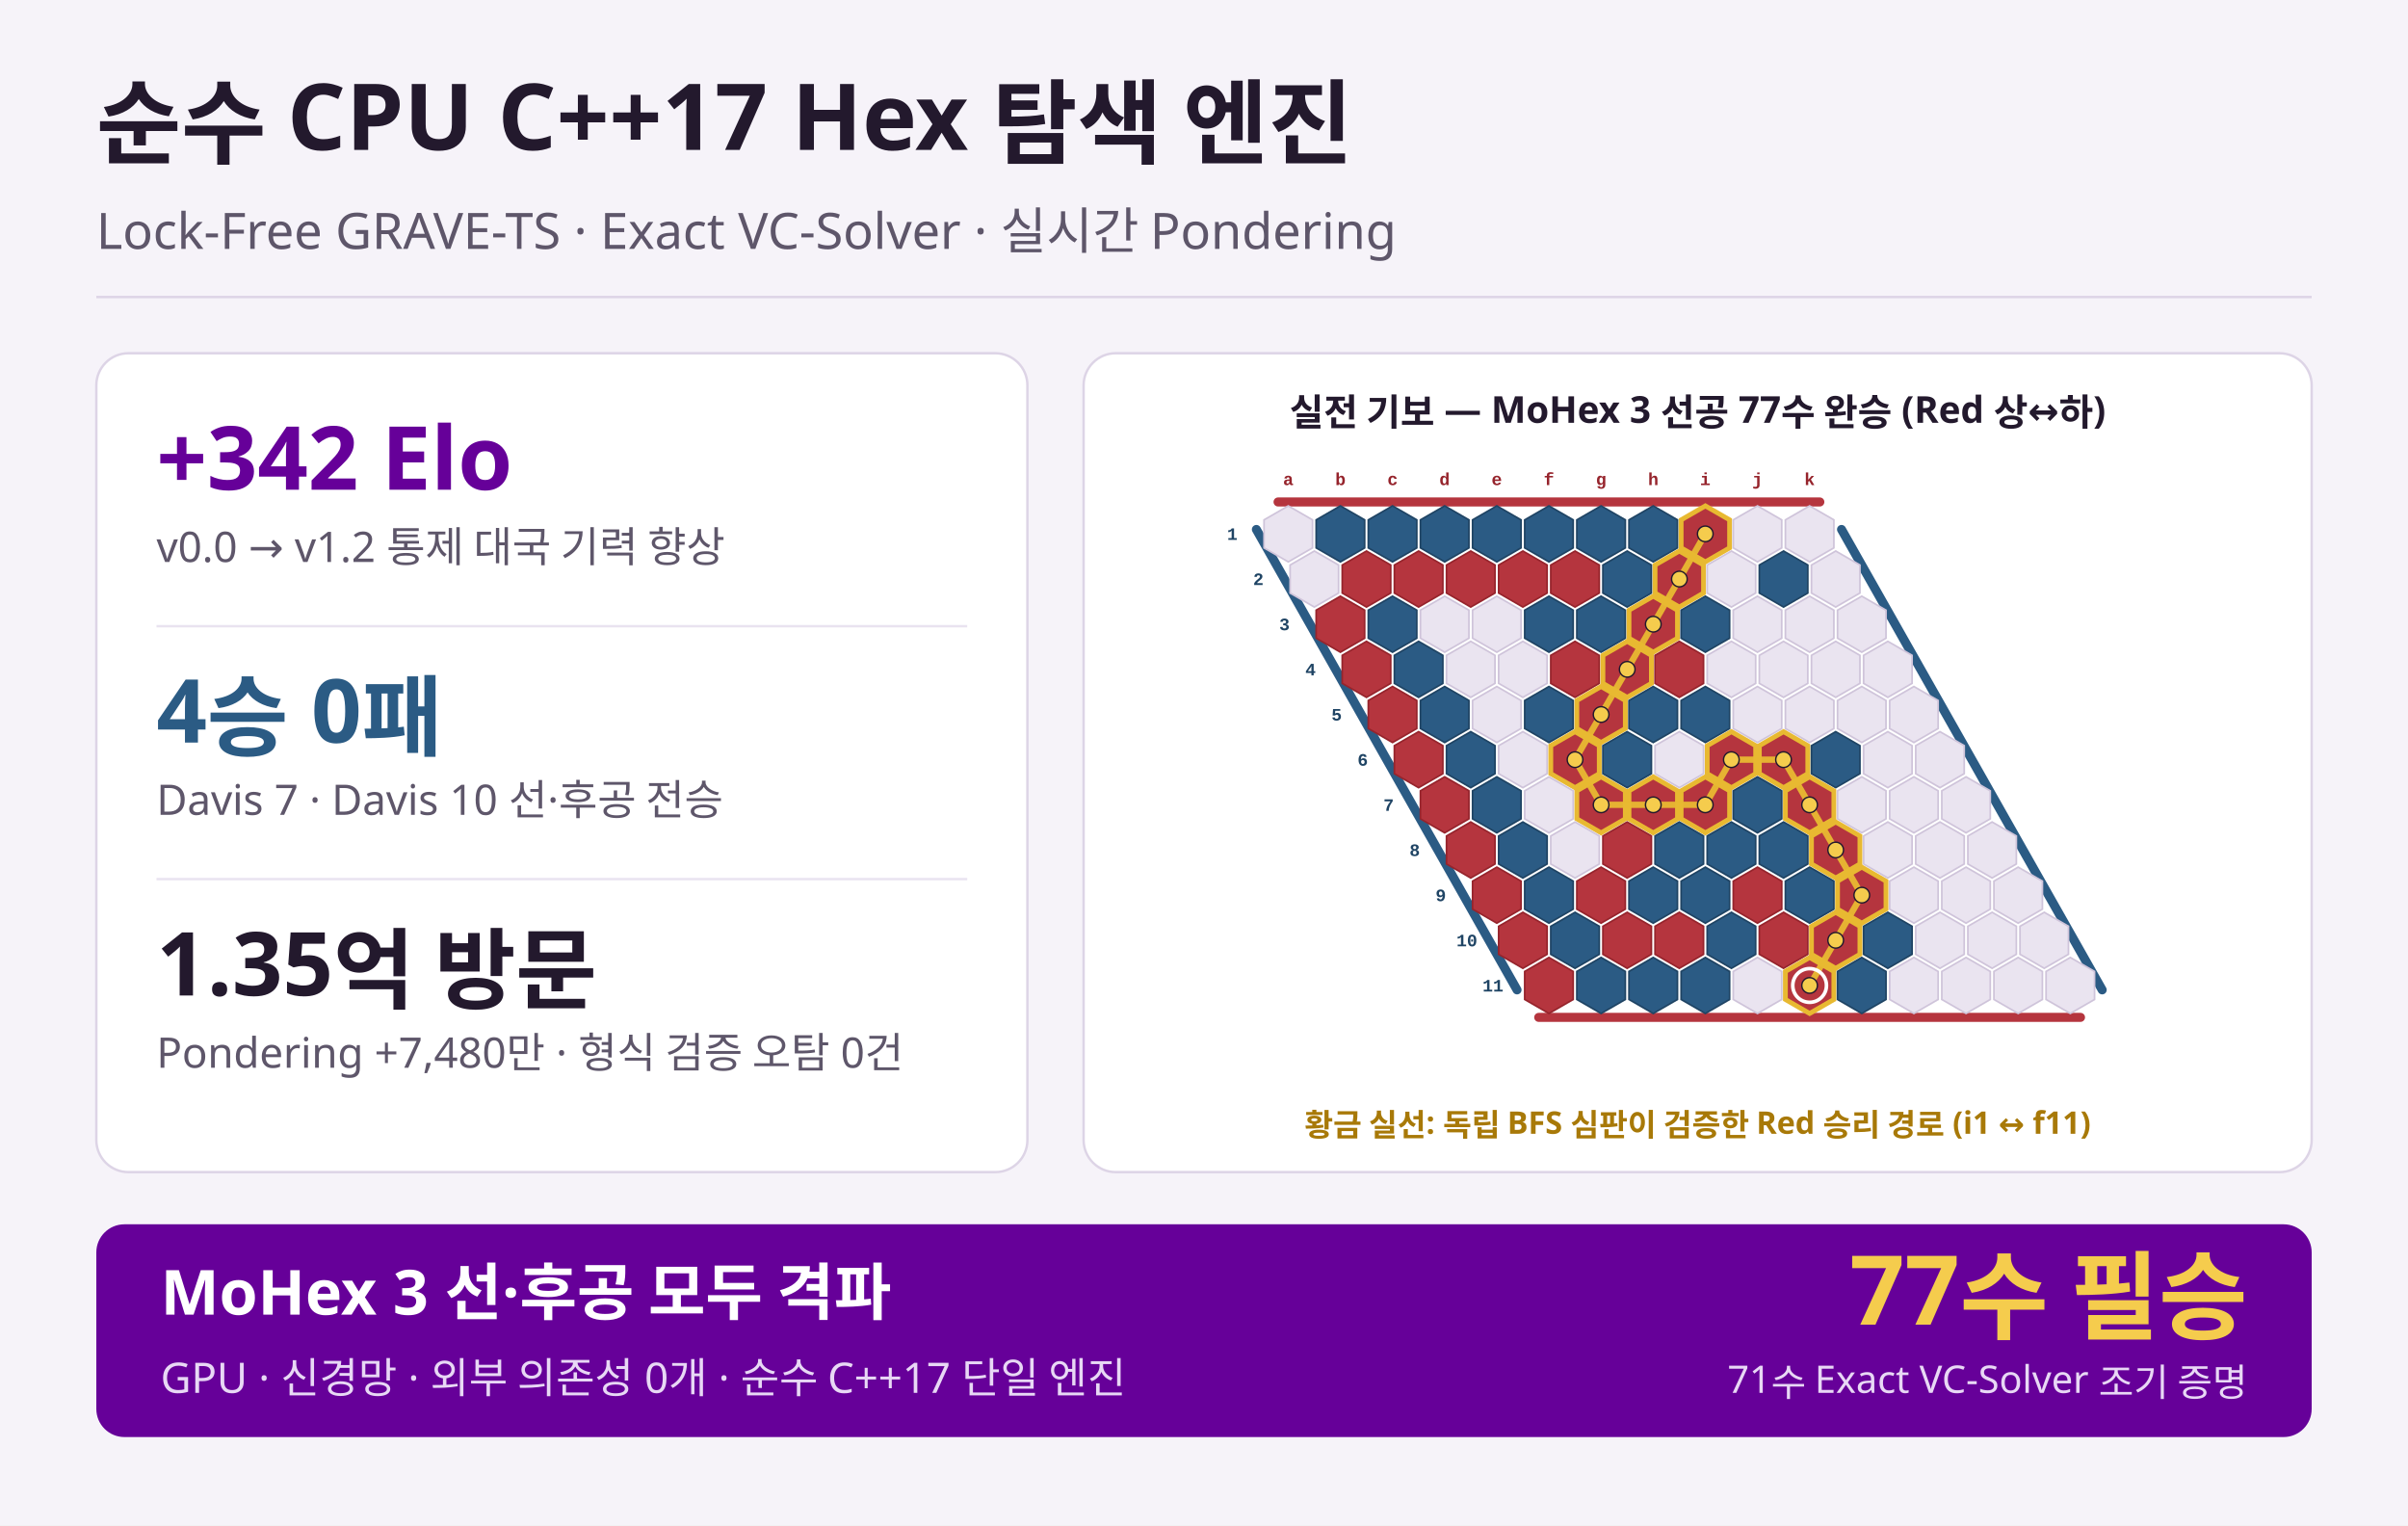
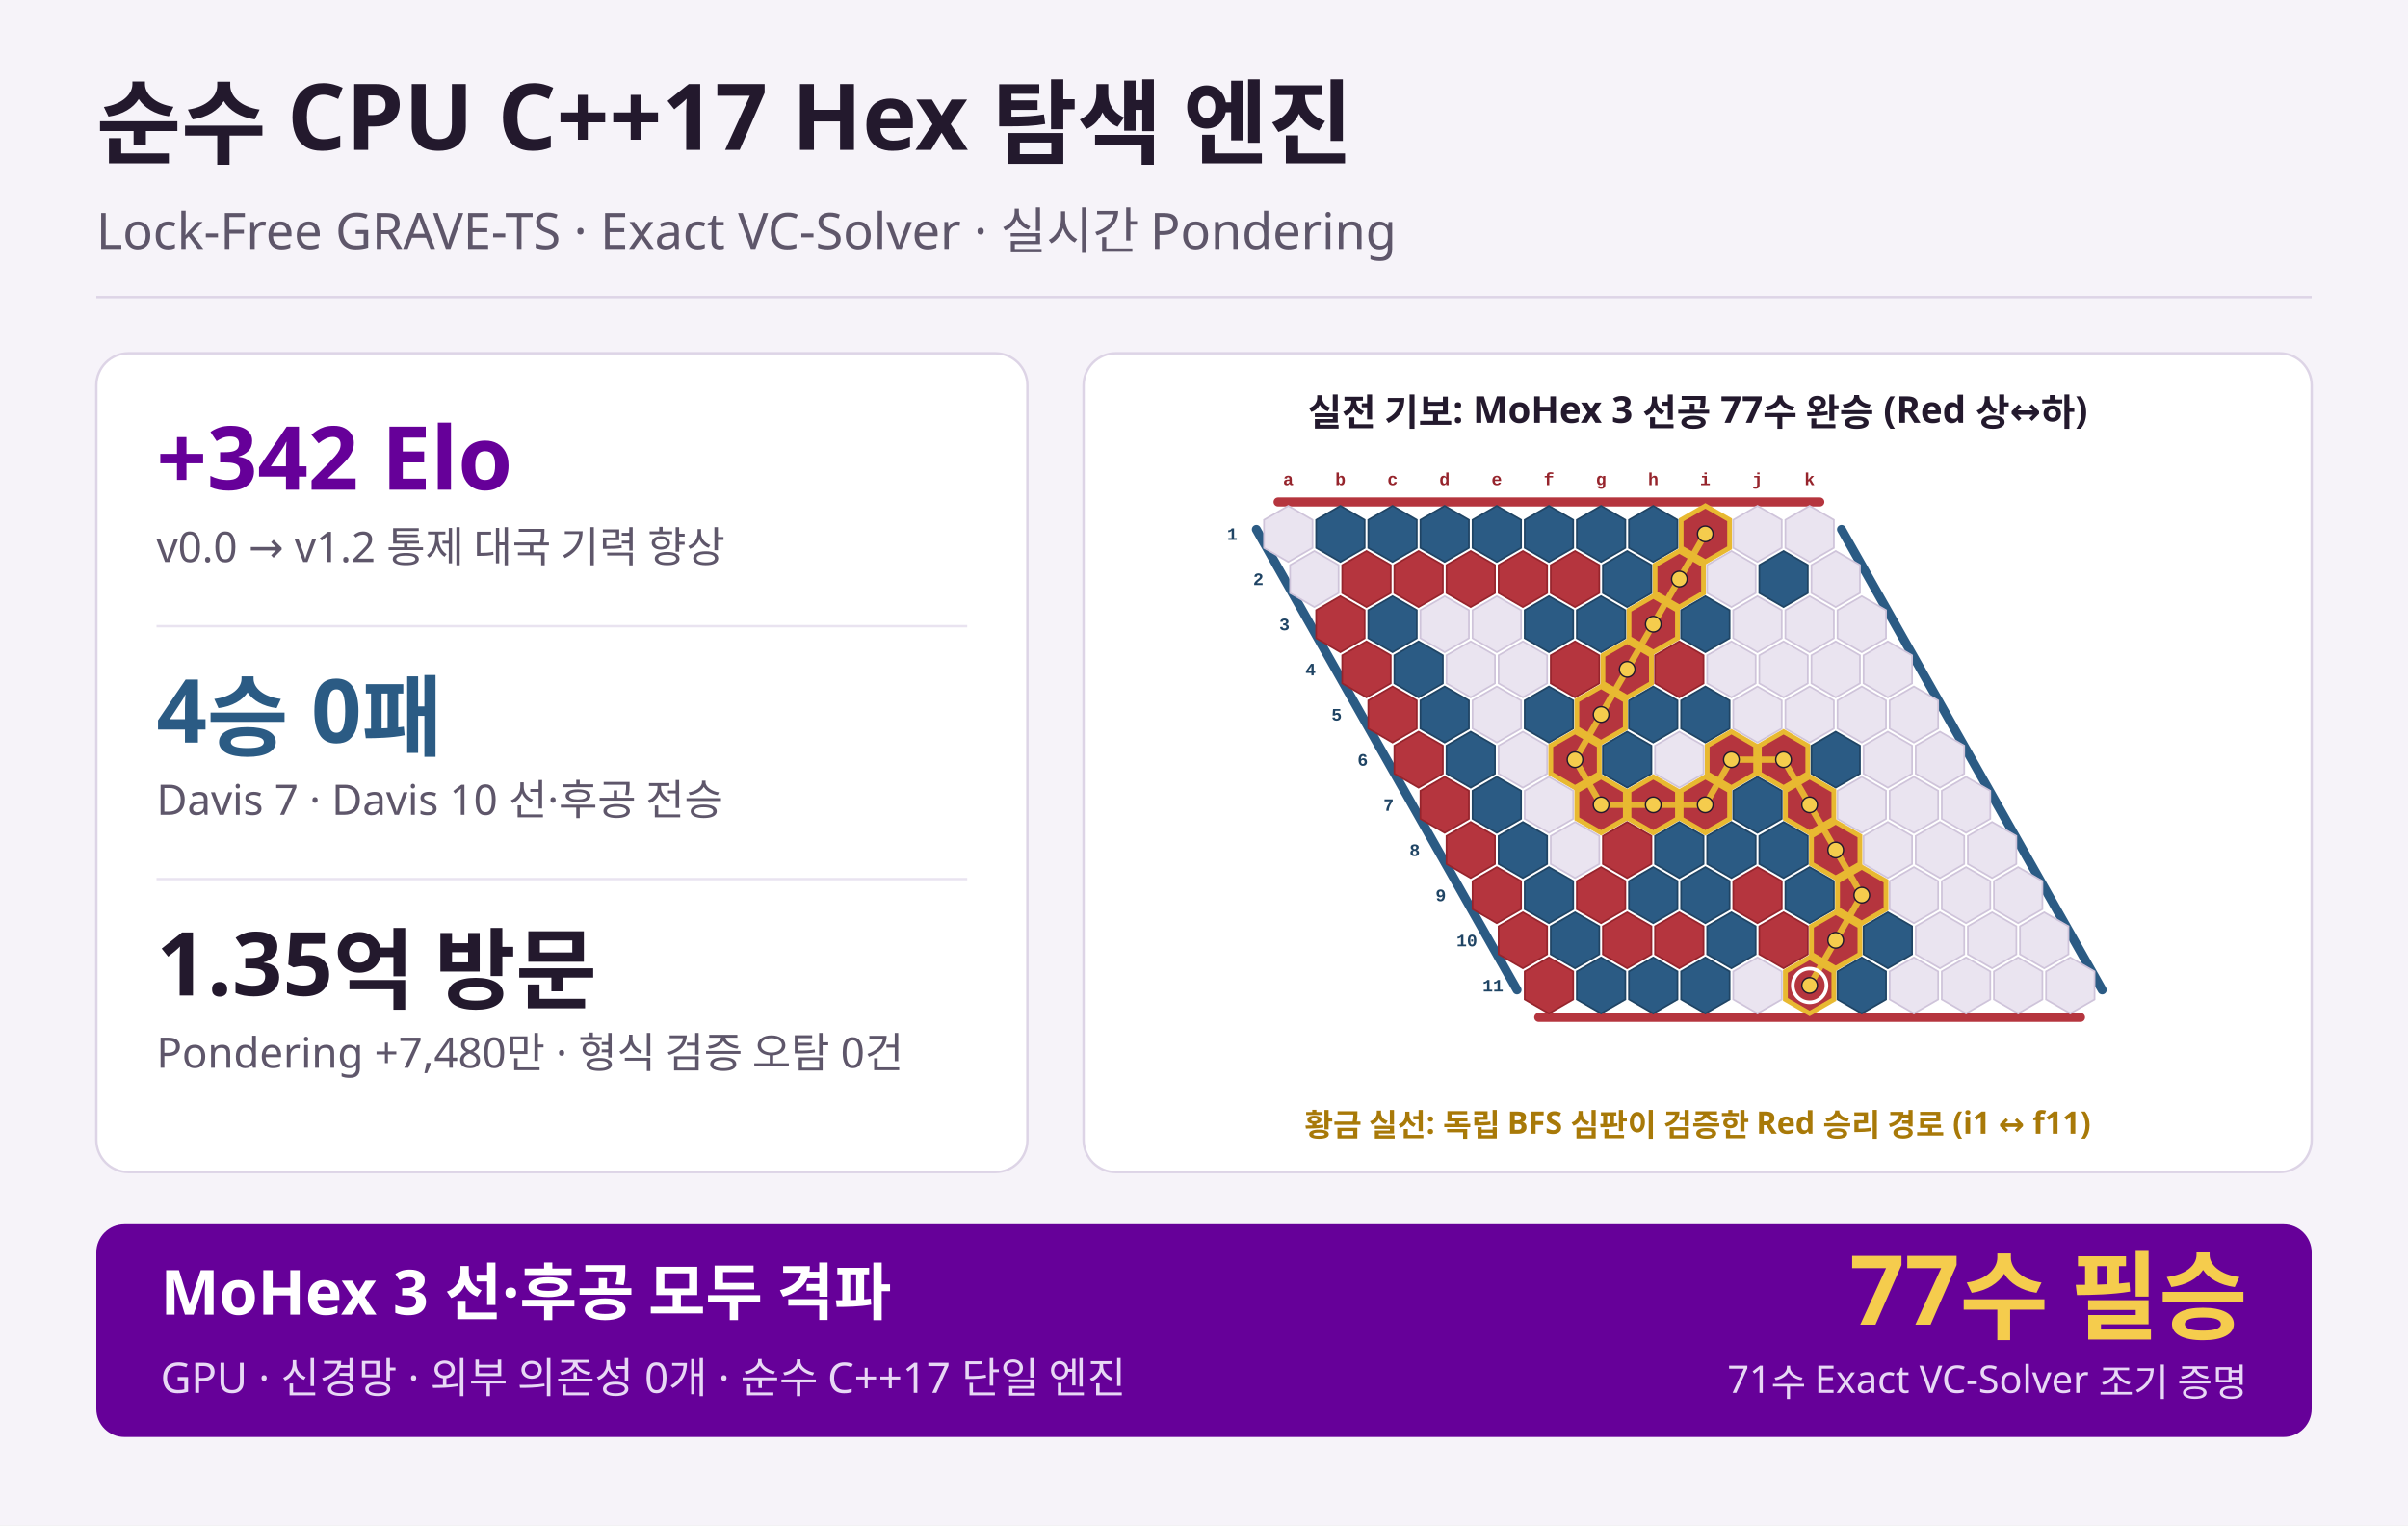
<svg xmlns="http://www.w3.org/2000/svg" viewBox="0 0 1200 760" width="1200" height="760" role="img" aria-labelledby="title desc">
  <style>text{font-family:'Noto Sans KR', 'Malgun Gothic', 'Apple SD Gothic Neo', 'Segoe UI', sans-serif;font-variant-numeric:tabular-nums}.mono{font-family:'JetBrains Mono', Consolas, 'Courier New', monospace}</style>
  <rect width="1200" height="760" fill="#F6F3F9" />
  <text x="48" y="78" fill="#23192D" font-size="46" font-weight="750">순수 CPU C++17 Hex 탐색 엔진</text>
  <text x="48" y="124" fill="#5E566A" font-size="25" font-weight="400">Lock-Free GRAVE-TS · Exact VC-Solver · 실시간 Pondering</text>
  <path d="M48 148H1152" stroke="#DDD4E6" stroke-width="1.2" />
  <rect x="48" y="176" width="464" height="408" rx="16" fill="#FFFFFF" stroke="#DDD4E6" stroke-width="1.2" />
  <text x="78" y="244" fill="#660099" font-size="44" font-weight="750">+342 Elo</text>
  <text x="78" y="280" fill="#5E566A" font-size="21">v0.0 → v1.2 통제 대국 기력 향상</text>
  <line x1="78" y1="312" x2="482" y2="312" stroke="#E9E3F0" stroke-width="1.2" />
  <text x="78" y="370" fill="#2B5B84" font-size="44" font-weight="750">4승 0패</text>
  <text x="78" y="406" fill="#5E566A" font-size="21">Davis 7 · Davis 10 선·후공 전승</text>
  <line x1="78" y1="438" x2="482" y2="438" stroke="#E9E3F0" stroke-width="1.2" />
  <text x="78" y="496" fill="#23192D" font-size="44" font-weight="750">1.35억 방문</text>
  <text x="78" y="532" fill="#5E566A" font-size="21">Pondering +7,480만 · 형식 검증 오탐 0건</text>
  <rect x="540" y="176" width="612" height="408" rx="16" fill="#FFFFFF" stroke="#DDD4E6" stroke-width="1.2" />
-   <text x="846" y="212" text-anchor="middle" fill="#23192D" font-size="18.5" font-weight="700">실전 기보 — MoHex 3 선공 77수 완승 (Red 상↔하)</text>
+   <text x="846" y="212" text-anchor="middle" fill="#23192D" font-size="18.5" font-weight="700">실전 기보: MoHex 3 선공 77수 완승 (Red 상↔하)</text>
  <line x1="636.9" y1="250.1" x2="906.9" y2="250.1" stroke="#B5353E" stroke-width="4.5" stroke-linecap="round" />
  <line x1="766.8" y1="506.9" x2="1036.8" y2="506.9" stroke="#B5353E" stroke-width="4.5" stroke-linecap="round" />
  <line x1="626.1" y1="263.8" x2="756.0" y2="493.2" stroke="#2B5B84" stroke-width="4.5" stroke-linecap="round" />
  <line x1="917.7" y1="263.8" x2="1047.6" y2="493.2" stroke="#2B5B84" stroke-width="4.5" stroke-linecap="round" />
  <text class="mono" x="642.0" y="241.7" text-anchor="middle" fill="#96242C" font-size="8.7" font-weight="700">a</text>
  <text class="mono" x="668.0" y="241.7" text-anchor="middle" fill="#96242C" font-size="8.7" font-weight="700">b</text>
  <text class="mono" x="694.0" y="241.7" text-anchor="middle" fill="#96242C" font-size="8.7" font-weight="700">c</text>
  <text class="mono" x="719.9" y="241.7" text-anchor="middle" fill="#96242C" font-size="8.7" font-weight="700">d</text>
  <text class="mono" x="745.9" y="241.7" text-anchor="middle" fill="#96242C" font-size="8.7" font-weight="700">e</text>
  <text class="mono" x="771.9" y="241.7" text-anchor="middle" fill="#96242C" font-size="8.7" font-weight="700">f</text>
  <text class="mono" x="797.9" y="241.7" text-anchor="middle" fill="#96242C" font-size="8.7" font-weight="700">g</text>
  <text class="mono" x="823.9" y="241.7" text-anchor="middle" fill="#96242C" font-size="8.7" font-weight="700">h</text>
  <text class="mono" x="849.8" y="241.7" text-anchor="middle" fill="#96242C" font-size="8.7" font-weight="700">i</text>
  <text class="mono" x="875.8" y="241.7" text-anchor="middle" fill="#96242C" font-size="8.7" font-weight="700">j</text>
  <text class="mono" x="901.8" y="241.7" text-anchor="middle" fill="#96242C" font-size="8.7" font-weight="700">k</text>
  <text class="mono" x="614.1" y="269.0" text-anchor="middle" fill="#1F4464" font-size="8.7" font-weight="700">1</text>
  <text class="mono" x="627.1" y="291.5" text-anchor="middle" fill="#1F4464" font-size="8.7" font-weight="700">2</text>
  <text class="mono" x="640.1" y="314.0" text-anchor="middle" fill="#1F4464" font-size="8.7" font-weight="700">3</text>
  <text class="mono" x="653.1" y="336.5" text-anchor="middle" fill="#1F4464" font-size="8.7" font-weight="700">4</text>
  <text class="mono" x="666.1" y="359.0" text-anchor="middle" fill="#1F4464" font-size="8.7" font-weight="700">5</text>
  <text class="mono" x="679.1" y="381.5" text-anchor="middle" fill="#1F4464" font-size="8.7" font-weight="700">6</text>
  <text class="mono" x="692.0" y="404.0" text-anchor="middle" fill="#1F4464" font-size="8.7" font-weight="700">7</text>
  <text class="mono" x="705.0" y="426.5" text-anchor="middle" fill="#1F4464" font-size="8.7" font-weight="700">8</text>
  <text class="mono" x="718.0" y="449.0" text-anchor="middle" fill="#1F4464" font-size="8.7" font-weight="700">9</text>
  <text class="mono" x="731.0" y="471.5" text-anchor="middle" fill="#1F4464" font-size="8.7" font-weight="700">10</text>
  <text class="mono" x="744.0" y="494.0" text-anchor="middle" fill="#1F4464" font-size="8.7" font-weight="700">11</text>
  <polygon points="654.08,259.02 654.08,272.98 642.00,279.95 629.92,272.98 629.92,259.02 642.00,252.05" fill="#EAE4F0" stroke="#CFC4DA" stroke-width="0.85" />
  <polygon points="680.06,259.02 680.06,272.98 667.98,279.95 655.90,272.98 655.90,259.02 667.98,252.05" fill="#2B5B84" stroke="#1F4464" stroke-width="0.85" />
  <polygon points="706.04,259.02 706.04,272.98 693.96,279.95 681.88,272.98 681.88,259.02 693.96,252.05" fill="#2B5B84" stroke="#1F4464" stroke-width="0.85" />
  <polygon points="732.02,259.02 732.02,272.98 719.94,279.95 707.86,272.98 707.86,259.02 719.94,252.05" fill="#2B5B84" stroke="#1F4464" stroke-width="0.85" />
  <polygon points="758.00,259.02 758.00,272.98 745.92,279.95 733.84,272.98 733.84,259.02 745.92,252.05" fill="#2B5B84" stroke="#1F4464" stroke-width="0.85" />
  <polygon points="783.98,259.02 783.98,272.98 771.90,279.95 759.82,272.98 759.82,259.02 771.90,252.05" fill="#2B5B84" stroke="#1F4464" stroke-width="0.85" />
  <polygon points="809.97,259.02 809.97,272.98 797.88,279.95 785.80,272.98 785.80,259.02 797.88,252.05" fill="#2B5B84" stroke="#1F4464" stroke-width="0.85" />
  <polygon points="835.95,259.02 835.95,272.98 823.87,279.95 811.78,272.98 811.78,259.02 823.87,252.05" fill="#2B5B84" stroke="#1F4464" stroke-width="0.85" />
  <polygon points="861.93,259.02 861.93,272.98 849.85,279.95 837.77,272.98 837.77,259.02 849.85,252.05" fill="#B5353E" stroke="#E8B931" stroke-width="2.40" />
  <polygon points="887.91,259.02 887.91,272.98 875.83,279.95 863.75,272.98 863.75,259.02 875.83,252.05" fill="#EAE4F0" stroke="#CFC4DA" stroke-width="0.85" />
  <polygon points="913.89,259.02 913.89,272.98 901.81,279.95 889.73,272.98 889.73,259.02 901.81,252.05" fill="#EAE4F0" stroke="#CFC4DA" stroke-width="0.85" />
  <polygon points="667.07,281.52 667.07,295.48 654.99,302.45 642.91,295.48 642.91,281.52 654.99,274.55" fill="#EAE4F0" stroke="#CFC4DA" stroke-width="0.85" />
  <polygon points="693.05,281.52 693.05,295.48 680.97,302.45 668.89,295.48 668.89,281.52 680.97,274.55" fill="#B5353E" stroke="#96242C" stroke-width="0.85" />
  <polygon points="719.03,281.52 719.03,295.48 706.95,302.45 694.87,295.48 694.87,281.52 706.95,274.55" fill="#B5353E" stroke="#96242C" stroke-width="0.85" />
  <polygon points="745.01,281.52 745.01,295.48 732.93,302.45 720.85,295.48 720.85,281.52 732.93,274.55" fill="#B5353E" stroke="#96242C" stroke-width="0.85" />
  <polygon points="770.99,281.52 770.99,295.48 758.91,302.45 746.83,295.48 746.83,281.52 758.91,274.55" fill="#B5353E" stroke="#96242C" stroke-width="0.85" />
  <polygon points="796.98,281.52 796.98,295.48 784.89,302.45 772.81,295.48 772.81,281.52 784.89,274.55" fill="#B5353E" stroke="#96242C" stroke-width="0.85" />
  <polygon points="822.96,281.52 822.96,295.48 810.87,302.45 798.79,295.48 798.79,281.52 810.87,274.55" fill="#2B5B84" stroke="#1F4464" stroke-width="0.85" />
  <polygon points="848.94,281.52 848.94,295.48 836.86,302.45 824.77,295.48 824.77,281.52 836.86,274.55" fill="#B5353E" stroke="#E8B931" stroke-width="2.40" />
  <polygon points="874.92,281.52 874.92,295.48 862.84,302.45 850.76,295.48 850.76,281.52 862.84,274.55" fill="#EAE4F0" stroke="#CFC4DA" stroke-width="0.85" />
  <polygon points="900.90,281.52 900.90,295.48 888.82,302.45 876.74,295.48 876.74,281.52 888.82,274.55" fill="#2B5B84" stroke="#1F4464" stroke-width="0.85" />
  <polygon points="926.88,281.52 926.88,295.48 914.80,302.45 902.72,295.48 902.72,281.52 914.80,274.55" fill="#EAE4F0" stroke="#CFC4DA" stroke-width="0.85" />
  <polygon points="680.06,304.02 680.06,317.98 667.98,324.95 655.90,317.98 655.90,304.02 667.98,297.05" fill="#B5353E" stroke="#96242C" stroke-width="0.85" />
  <polygon points="706.04,304.02 706.04,317.98 693.96,324.95 681.88,317.98 681.88,304.02 693.96,297.05" fill="#2B5B84" stroke="#1F4464" stroke-width="0.85" />
  <polygon points="732.02,304.02 732.02,317.98 719.94,324.95 707.86,317.98 707.86,304.02 719.94,297.05" fill="#EAE4F0" stroke="#CFC4DA" stroke-width="0.85" />
  <polygon points="758.00,304.02 758.00,317.98 745.92,324.95 733.84,317.98 733.84,304.02 745.92,297.05" fill="#EAE4F0" stroke="#CFC4DA" stroke-width="0.85" />
  <polygon points="783.98,304.02 783.98,317.98 771.90,324.95 759.82,317.98 759.82,304.02 771.90,297.05" fill="#2B5B84" stroke="#1F4464" stroke-width="0.85" />
  <polygon points="809.97,304.02 809.97,317.98 797.88,324.95 785.80,317.98 785.80,304.02 797.88,297.05" fill="#2B5B84" stroke="#1F4464" stroke-width="0.85" />
  <polygon points="835.95,304.02 835.95,317.98 823.87,324.95 811.78,317.98 811.78,304.02 823.87,297.05" fill="#B5353E" stroke="#E8B931" stroke-width="2.40" />
  <polygon points="861.93,304.02 861.93,317.98 849.85,324.95 837.77,317.98 837.77,304.02 849.85,297.05" fill="#2B5B84" stroke="#1F4464" stroke-width="0.85" />
  <polygon points="887.91,304.02 887.91,317.98 875.83,324.95 863.75,317.98 863.75,304.02 875.83,297.05" fill="#EAE4F0" stroke="#CFC4DA" stroke-width="0.85" />
  <polygon points="913.89,304.02 913.89,317.98 901.81,324.95 889.73,317.98 889.73,304.02 901.81,297.05" fill="#EAE4F0" stroke="#CFC4DA" stroke-width="0.85" />
  <polygon points="939.87,304.02 939.87,317.98 927.79,324.95 915.71,317.98 915.71,304.02 927.79,297.05" fill="#EAE4F0" stroke="#CFC4DA" stroke-width="0.85" />
  <polygon points="693.05,326.52 693.05,340.48 680.97,347.45 668.89,340.48 668.89,326.52 680.97,319.55" fill="#B5353E" stroke="#96242C" stroke-width="0.85" />
  <polygon points="719.03,326.52 719.03,340.48 706.95,347.45 694.87,340.48 694.87,326.52 706.95,319.55" fill="#2B5B84" stroke="#1F4464" stroke-width="0.85" />
  <polygon points="745.01,326.52 745.01,340.48 732.93,347.45 720.85,340.48 720.85,326.52 732.93,319.55" fill="#EAE4F0" stroke="#CFC4DA" stroke-width="0.85" />
  <polygon points="770.99,326.52 770.99,340.48 758.91,347.45 746.83,340.48 746.83,326.52 758.91,319.55" fill="#EAE4F0" stroke="#CFC4DA" stroke-width="0.85" />
  <polygon points="796.98,326.52 796.98,340.48 784.89,347.45 772.81,340.48 772.81,326.52 784.89,319.55" fill="#B5353E" stroke="#96242C" stroke-width="0.85" />
  <polygon points="822.96,326.52 822.96,340.48 810.87,347.45 798.79,340.48 798.79,326.52 810.87,319.55" fill="#B5353E" stroke="#E8B931" stroke-width="2.40" />
  <polygon points="848.94,326.52 848.94,340.48 836.86,347.45 824.77,340.48 824.77,326.52 836.86,319.55" fill="#B5353E" stroke="#96242C" stroke-width="0.85" />
  <polygon points="874.92,326.52 874.92,340.48 862.84,347.45 850.76,340.48 850.76,326.52 862.84,319.55" fill="#EAE4F0" stroke="#CFC4DA" stroke-width="0.85" />
  <polygon points="900.90,326.52 900.90,340.48 888.82,347.45 876.74,340.48 876.74,326.52 888.82,319.55" fill="#EAE4F0" stroke="#CFC4DA" stroke-width="0.85" />
  <polygon points="926.88,326.52 926.88,340.48 914.80,347.45 902.72,340.48 902.72,326.52 914.80,319.55" fill="#EAE4F0" stroke="#CFC4DA" stroke-width="0.85" />
  <polygon points="952.86,326.52 952.86,340.48 940.78,347.45 928.70,340.48 928.70,326.52 940.78,319.55" fill="#EAE4F0" stroke="#CFC4DA" stroke-width="0.85" />
  <polygon points="706.04,349.02 706.04,362.98 693.96,369.95 681.88,362.98 681.88,349.02 693.96,342.05" fill="#B5353E" stroke="#96242C" stroke-width="0.85" />
  <polygon points="732.02,349.02 732.02,362.98 719.94,369.95 707.86,362.98 707.86,349.02 719.94,342.05" fill="#2B5B84" stroke="#1F4464" stroke-width="0.85" />
  <polygon points="758.00,349.02 758.00,362.98 745.92,369.95 733.84,362.98 733.84,349.02 745.92,342.05" fill="#EAE4F0" stroke="#CFC4DA" stroke-width="0.85" />
  <polygon points="783.98,349.02 783.98,362.98 771.90,369.95 759.82,362.98 759.82,349.02 771.90,342.05" fill="#2B5B84" stroke="#1F4464" stroke-width="0.85" />
  <polygon points="809.97,349.02 809.97,362.98 797.88,369.95 785.80,362.98 785.80,349.02 797.88,342.05" fill="#B5353E" stroke="#E8B931" stroke-width="2.40" />
  <polygon points="835.95,349.02 835.95,362.98 823.87,369.95 811.78,362.98 811.78,349.02 823.87,342.05" fill="#2B5B84" stroke="#1F4464" stroke-width="0.85" />
  <polygon points="861.93,349.02 861.93,362.98 849.85,369.95 837.77,362.98 837.77,349.02 849.85,342.05" fill="#2B5B84" stroke="#1F4464" stroke-width="0.85" />
  <polygon points="887.91,349.02 887.91,362.98 875.83,369.95 863.75,362.98 863.75,349.02 875.83,342.05" fill="#EAE4F0" stroke="#CFC4DA" stroke-width="0.85" />
  <polygon points="913.89,349.02 913.89,362.98 901.81,369.95 889.73,362.98 889.73,349.02 901.81,342.05" fill="#EAE4F0" stroke="#CFC4DA" stroke-width="0.85" />
  <polygon points="939.87,349.02 939.87,362.98 927.79,369.95 915.71,362.98 915.71,349.02 927.79,342.05" fill="#EAE4F0" stroke="#CFC4DA" stroke-width="0.85" />
  <polygon points="965.85,349.02 965.85,362.98 953.77,369.95 941.69,362.98 941.69,349.02 953.77,342.05" fill="#EAE4F0" stroke="#CFC4DA" stroke-width="0.85" />
  <polygon points="719.03,371.52 719.03,385.48 706.95,392.45 694.87,385.48 694.87,371.52 706.95,364.55" fill="#B5353E" stroke="#96242C" stroke-width="0.85" />
  <polygon points="745.01,371.52 745.01,385.48 732.93,392.45 720.85,385.48 720.85,371.52 732.93,364.55" fill="#2B5B84" stroke="#1F4464" stroke-width="0.85" />
  <polygon points="770.99,371.52 770.99,385.48 758.91,392.45 746.83,385.48 746.83,371.52 758.91,364.55" fill="#EAE4F0" stroke="#CFC4DA" stroke-width="0.85" />
  <polygon points="796.98,371.52 796.98,385.48 784.89,392.45 772.81,385.48 772.81,371.52 784.89,364.55" fill="#B5353E" stroke="#E8B931" stroke-width="2.40" />
  <polygon points="822.96,371.52 822.96,385.48 810.87,392.45 798.79,385.48 798.79,371.52 810.87,364.55" fill="#2B5B84" stroke="#1F4464" stroke-width="0.85" />
  <polygon points="848.94,371.52 848.94,385.48 836.86,392.45 824.77,385.48 824.77,371.52 836.86,364.55" fill="#EAE4F0" stroke="#CFC4DA" stroke-width="0.85" />
  <polygon points="874.92,371.52 874.92,385.48 862.84,392.45 850.76,385.48 850.76,371.52 862.84,364.55" fill="#B5353E" stroke="#E8B931" stroke-width="2.40" />
  <polygon points="900.90,371.52 900.90,385.48 888.82,392.45 876.74,385.48 876.74,371.52 888.82,364.55" fill="#B5353E" stroke="#E8B931" stroke-width="2.40" />
  <polygon points="926.88,371.52 926.88,385.48 914.80,392.45 902.72,385.48 902.72,371.52 914.80,364.55" fill="#2B5B84" stroke="#1F4464" stroke-width="0.85" />
  <polygon points="952.86,371.52 952.86,385.48 940.78,392.45 928.70,385.48 928.70,371.52 940.78,364.55" fill="#EAE4F0" stroke="#CFC4DA" stroke-width="0.85" />
  <polygon points="978.84,371.52 978.84,385.48 966.76,392.45 954.68,385.48 954.68,371.52 966.76,364.55" fill="#EAE4F0" stroke="#CFC4DA" stroke-width="0.85" />
  <polygon points="732.02,394.02 732.02,407.98 719.94,414.95 707.86,407.98 707.86,394.02 719.94,387.05" fill="#B5353E" stroke="#96242C" stroke-width="0.85" />
  <polygon points="758.00,394.02 758.00,407.98 745.92,414.95 733.84,407.98 733.84,394.02 745.92,387.05" fill="#2B5B84" stroke="#1F4464" stroke-width="0.85" />
  <polygon points="783.98,394.02 783.98,407.98 771.90,414.95 759.82,407.98 759.82,394.02 771.90,387.05" fill="#EAE4F0" stroke="#CFC4DA" stroke-width="0.85" />
  <polygon points="809.97,394.02 809.97,407.98 797.88,414.95 785.80,407.98 785.80,394.02 797.88,387.05" fill="#B5353E" stroke="#E8B931" stroke-width="2.40" />
  <polygon points="835.95,394.02 835.95,407.98 823.87,414.95 811.78,407.98 811.78,394.02 823.87,387.05" fill="#B5353E" stroke="#E8B931" stroke-width="2.40" />
  <polygon points="861.93,394.02 861.93,407.98 849.85,414.95 837.77,407.98 837.77,394.02 849.85,387.05" fill="#B5353E" stroke="#E8B931" stroke-width="2.40" />
  <polygon points="887.91,394.02 887.91,407.98 875.83,414.95 863.75,407.98 863.75,394.02 875.83,387.05" fill="#2B5B84" stroke="#1F4464" stroke-width="0.85" />
  <polygon points="913.89,394.02 913.89,407.98 901.81,414.95 889.73,407.98 889.73,394.02 901.81,387.05" fill="#B5353E" stroke="#E8B931" stroke-width="2.40" />
  <polygon points="939.87,394.02 939.87,407.98 927.79,414.95 915.71,407.98 915.71,394.02 927.79,387.05" fill="#EAE4F0" stroke="#CFC4DA" stroke-width="0.85" />
  <polygon points="965.85,394.02 965.85,407.98 953.77,414.95 941.69,407.98 941.69,394.02 953.77,387.05" fill="#EAE4F0" stroke="#CFC4DA" stroke-width="0.85" />
  <polygon points="991.83,394.02 991.83,407.98 979.75,414.95 967.67,407.98 967.67,394.02 979.75,387.05" fill="#EAE4F0" stroke="#CFC4DA" stroke-width="0.85" />
  <polygon points="745.01,416.52 745.01,430.48 732.93,437.45 720.85,430.48 720.85,416.52 732.93,409.55" fill="#B5353E" stroke="#96242C" stroke-width="0.85" />
  <polygon points="770.99,416.52 770.99,430.48 758.91,437.45 746.83,430.48 746.83,416.52 758.91,409.55" fill="#2B5B84" stroke="#1F4464" stroke-width="0.85" />
  <polygon points="796.98,416.52 796.98,430.48 784.89,437.45 772.81,430.48 772.81,416.52 784.89,409.55" fill="#EAE4F0" stroke="#CFC4DA" stroke-width="0.85" />
  <polygon points="822.96,416.52 822.96,430.48 810.87,437.45 798.79,430.48 798.79,416.52 810.87,409.55" fill="#B5353E" stroke="#96242C" stroke-width="0.85" />
  <polygon points="848.94,416.52 848.94,430.48 836.86,437.45 824.77,430.48 824.77,416.52 836.86,409.55" fill="#2B5B84" stroke="#1F4464" stroke-width="0.85" />
  <polygon points="874.92,416.52 874.92,430.48 862.84,437.45 850.76,430.48 850.76,416.52 862.84,409.55" fill="#2B5B84" stroke="#1F4464" stroke-width="0.85" />
  <polygon points="900.90,416.52 900.90,430.48 888.82,437.45 876.74,430.48 876.74,416.52 888.82,409.55" fill="#2B5B84" stroke="#1F4464" stroke-width="0.85" />
  <polygon points="926.88,416.52 926.88,430.48 914.80,437.45 902.72,430.48 902.72,416.52 914.80,409.55" fill="#B5353E" stroke="#E8B931" stroke-width="2.40" />
  <polygon points="952.86,416.52 952.86,430.48 940.78,437.45 928.70,430.48 928.70,416.52 940.78,409.55" fill="#EAE4F0" stroke="#CFC4DA" stroke-width="0.85" />
  <polygon points="978.84,416.52 978.84,430.48 966.76,437.45 954.68,430.48 954.68,416.52 966.76,409.55" fill="#EAE4F0" stroke="#CFC4DA" stroke-width="0.85" />
  <polygon points="1004.82,416.52 1004.82,430.48 992.74,437.45 980.66,430.48 980.66,416.52 992.74,409.55" fill="#EAE4F0" stroke="#CFC4DA" stroke-width="0.85" />
  <polygon points="758.00,439.02 758.00,452.98 745.92,459.95 733.84,452.98 733.84,439.02 745.92,432.05" fill="#B5353E" stroke="#96242C" stroke-width="0.85" />
  <polygon points="783.98,439.02 783.98,452.98 771.90,459.95 759.82,452.98 759.82,439.02 771.90,432.05" fill="#2B5B84" stroke="#1F4464" stroke-width="0.85" />
  <polygon points="809.97,439.02 809.97,452.98 797.88,459.95 785.80,452.98 785.80,439.02 797.88,432.05" fill="#B5353E" stroke="#96242C" stroke-width="0.85" />
  <polygon points="835.95,439.02 835.95,452.98 823.87,459.95 811.78,452.98 811.78,439.02 823.87,432.05" fill="#2B5B84" stroke="#1F4464" stroke-width="0.85" />
  <polygon points="861.93,439.02 861.93,452.98 849.85,459.95 837.77,452.98 837.77,439.02 849.85,432.05" fill="#2B5B84" stroke="#1F4464" stroke-width="0.85" />
  <polygon points="887.91,439.02 887.91,452.98 875.83,459.95 863.75,452.98 863.75,439.02 875.83,432.05" fill="#B5353E" stroke="#96242C" stroke-width="0.85" />
  <polygon points="913.89,439.02 913.89,452.98 901.81,459.95 889.73,452.98 889.73,439.02 901.81,432.05" fill="#2B5B84" stroke="#1F4464" stroke-width="0.85" />
  <polygon points="939.87,439.02 939.87,452.98 927.79,459.95 915.71,452.98 915.71,439.02 927.79,432.05" fill="#B5353E" stroke="#E8B931" stroke-width="2.40" />
  <polygon points="965.85,439.02 965.85,452.98 953.77,459.95 941.69,452.98 941.69,439.02 953.77,432.05" fill="#EAE4F0" stroke="#CFC4DA" stroke-width="0.85" />
  <polygon points="991.83,439.02 991.83,452.98 979.75,459.95 967.67,452.98 967.67,439.02 979.75,432.05" fill="#EAE4F0" stroke="#CFC4DA" stroke-width="0.85" />
  <polygon points="1017.81,439.02 1017.81,452.98 1005.73,459.95 993.65,452.98 993.65,439.02 1005.73,432.05" fill="#EAE4F0" stroke="#CFC4DA" stroke-width="0.85" />
  <polygon points="770.99,461.52 770.99,475.48 758.91,482.45 746.83,475.48 746.83,461.52 758.91,454.55" fill="#B5353E" stroke="#96242C" stroke-width="0.85" />
  <polygon points="796.98,461.52 796.98,475.48 784.89,482.45 772.81,475.48 772.81,461.52 784.89,454.55" fill="#2B5B84" stroke="#1F4464" stroke-width="0.85" />
  <polygon points="822.96,461.52 822.96,475.48 810.87,482.45 798.79,475.48 798.79,461.52 810.87,454.55" fill="#B5353E" stroke="#96242C" stroke-width="0.85" />
  <polygon points="848.94,461.52 848.94,475.48 836.86,482.45 824.77,475.48 824.77,461.52 836.86,454.55" fill="#B5353E" stroke="#96242C" stroke-width="0.85" />
  <polygon points="874.92,461.52 874.92,475.48 862.84,482.45 850.76,475.48 850.76,461.52 862.84,454.55" fill="#2B5B84" stroke="#1F4464" stroke-width="0.85" />
  <polygon points="900.90,461.52 900.90,475.48 888.82,482.45 876.74,475.48 876.74,461.52 888.82,454.55" fill="#B5353E" stroke="#96242C" stroke-width="0.85" />
  <polygon points="926.88,461.52 926.88,475.48 914.80,482.45 902.72,475.48 902.72,461.52 914.80,454.55" fill="#B5353E" stroke="#E8B931" stroke-width="2.40" />
  <polygon points="952.86,461.52 952.86,475.48 940.78,482.45 928.70,475.48 928.70,461.52 940.78,454.55" fill="#2B5B84" stroke="#1F4464" stroke-width="0.85" />
  <polygon points="978.84,461.52 978.84,475.48 966.76,482.45 954.68,475.48 954.68,461.52 966.76,454.55" fill="#EAE4F0" stroke="#CFC4DA" stroke-width="0.85" />
  <polygon points="1004.82,461.52 1004.82,475.48 992.74,482.45 980.66,475.48 980.66,461.52 992.74,454.55" fill="#EAE4F0" stroke="#CFC4DA" stroke-width="0.85" />
  <polygon points="1030.80,461.52 1030.80,475.48 1018.72,482.45 1006.64,475.48 1006.64,461.52 1018.72,454.55" fill="#EAE4F0" stroke="#CFC4DA" stroke-width="0.85" />
  <polygon points="783.98,484.02 783.98,497.98 771.90,504.95 759.82,497.98 759.82,484.02 771.90,477.05" fill="#B5353E" stroke="#96242C" stroke-width="0.85" />
  <polygon points="809.97,484.02 809.97,497.98 797.88,504.95 785.80,497.98 785.80,484.02 797.88,477.05" fill="#2B5B84" stroke="#1F4464" stroke-width="0.85" />
  <polygon points="835.95,484.02 835.95,497.98 823.87,504.95 811.78,497.98 811.78,484.02 823.87,477.05" fill="#2B5B84" stroke="#1F4464" stroke-width="0.85" />
  <polygon points="861.93,484.02 861.93,497.98 849.85,504.95 837.77,497.98 837.77,484.02 849.85,477.05" fill="#2B5B84" stroke="#1F4464" stroke-width="0.85" />
  <polygon points="887.91,484.02 887.91,497.98 875.83,504.95 863.75,497.98 863.75,484.02 875.83,477.05" fill="#EAE4F0" stroke="#CFC4DA" stroke-width="0.85" />
  <polygon points="913.89,484.02 913.89,497.98 901.81,504.95 889.73,497.98 889.73,484.02 901.81,477.05" fill="#B5353E" stroke="#E8B931" stroke-width="2.40" />
  <polygon points="939.87,484.02 939.87,497.98 927.79,504.95 915.71,497.98 915.71,484.02 927.79,477.05" fill="#2B5B84" stroke="#1F4464" stroke-width="0.85" />
  <polygon points="965.85,484.02 965.85,497.98 953.77,504.95 941.69,497.98 941.69,484.02 953.77,477.05" fill="#EAE4F0" stroke="#CFC4DA" stroke-width="0.85" />
  <polygon points="991.83,484.02 991.83,497.98 979.75,504.95 967.67,497.98 967.67,484.02 979.75,477.05" fill="#EAE4F0" stroke="#CFC4DA" stroke-width="0.85" />
  <polygon points="1017.81,484.02 1017.81,497.98 1005.73,504.95 993.65,497.98 993.65,484.02 1005.73,477.05" fill="#EAE4F0" stroke="#CFC4DA" stroke-width="0.85" />
  <polygon points="1043.79,484.02 1043.79,497.98 1031.71,504.95 1019.63,497.98 1019.63,484.02 1031.71,477.05" fill="#EAE4F0" stroke="#CFC4DA" stroke-width="0.85" />
  <polyline points="849.8,266.0 836.9,288.5 823.9,311.0 810.9,333.5 797.9,356.0 784.9,378.5 797.9,401.0 823.9,401.0 849.8,401.0 862.8,378.5 888.8,378.5 901.8,401.0 914.8,423.5 927.8,446.0 914.8,468.5 901.8,491.0" fill="none" stroke="#E8B931" stroke-width="3.15" stroke-linecap="round" stroke-linejoin="round" opacity="0.95" />
  <circle cx="849.8" cy="266.0" r="3.90" fill="#F5CC4D" stroke="#23192D" stroke-width="0.7" />
  <circle cx="836.9" cy="288.5" r="3.90" fill="#F5CC4D" stroke="#23192D" stroke-width="0.7" />
  <circle cx="823.9" cy="311.0" r="3.90" fill="#F5CC4D" stroke="#23192D" stroke-width="0.7" />
  <circle cx="810.9" cy="333.5" r="3.90" fill="#F5CC4D" stroke="#23192D" stroke-width="0.7" />
  <circle cx="797.9" cy="356.0" r="3.90" fill="#F5CC4D" stroke="#23192D" stroke-width="0.7" />
  <circle cx="784.9" cy="378.5" r="3.90" fill="#F5CC4D" stroke="#23192D" stroke-width="0.7" />
  <circle cx="797.9" cy="401.0" r="3.90" fill="#F5CC4D" stroke="#23192D" stroke-width="0.7" />
  <circle cx="823.9" cy="401.0" r="3.90" fill="#F5CC4D" stroke="#23192D" stroke-width="0.7" />
  <circle cx="849.8" cy="401.0" r="3.90" fill="#F5CC4D" stroke="#23192D" stroke-width="0.7" />
  <circle cx="862.8" cy="378.5" r="3.90" fill="#F5CC4D" stroke="#23192D" stroke-width="0.7" />
  <circle cx="888.8" cy="378.5" r="3.90" fill="#F5CC4D" stroke="#23192D" stroke-width="0.7" />
  <circle cx="901.8" cy="401.0" r="3.90" fill="#F5CC4D" stroke="#23192D" stroke-width="0.7" />
  <circle cx="914.8" cy="423.5" r="3.90" fill="#F5CC4D" stroke="#23192D" stroke-width="0.7" />
  <circle cx="927.8" cy="446.0" r="3.90" fill="#F5CC4D" stroke="#23192D" stroke-width="0.7" />
  <circle cx="914.8" cy="468.5" r="3.90" fill="#F5CC4D" stroke="#23192D" stroke-width="0.7" />
  <circle cx="901.8" cy="491.0" r="3.90" fill="#F5CC4D" stroke="#23192D" stroke-width="0.7" />
  <circle cx="901.8" cy="491.0" r="8.40" fill="none" stroke="#FFFFFF" stroke-width="1.8" />
  <text x="846" y="566" text-anchor="middle" fill="#A87908" font-size="15.5" font-weight="600">황금 실선: 독립 BFS 심판이 검증한 Red 승리 경로 (i1 ↔ f11)</text>
  <rect x="48" y="610" width="1104" height="106" rx="14" fill="#660099" />
  <text x="80" y="655" fill="#FFFFFF" font-size="31" font-weight="750">MoHex 3 선·후공 모두 격파</text>
  <text x="80" y="694" fill="#E8D8F5" font-size="21">GPU · 신경망 · 외부 의존성 0개 · 순수 C++17 단일 엔진</text>
  <text x="1120" y="660" text-anchor="end" fill="#F5CC4D" font-size="48" font-weight="750">77수 필승</text>
  <text x="1120" y="694" text-anchor="end" fill="#E8D8F5" font-size="19">71수 Exact VC-Solver 조기 증명</text>
</svg>
